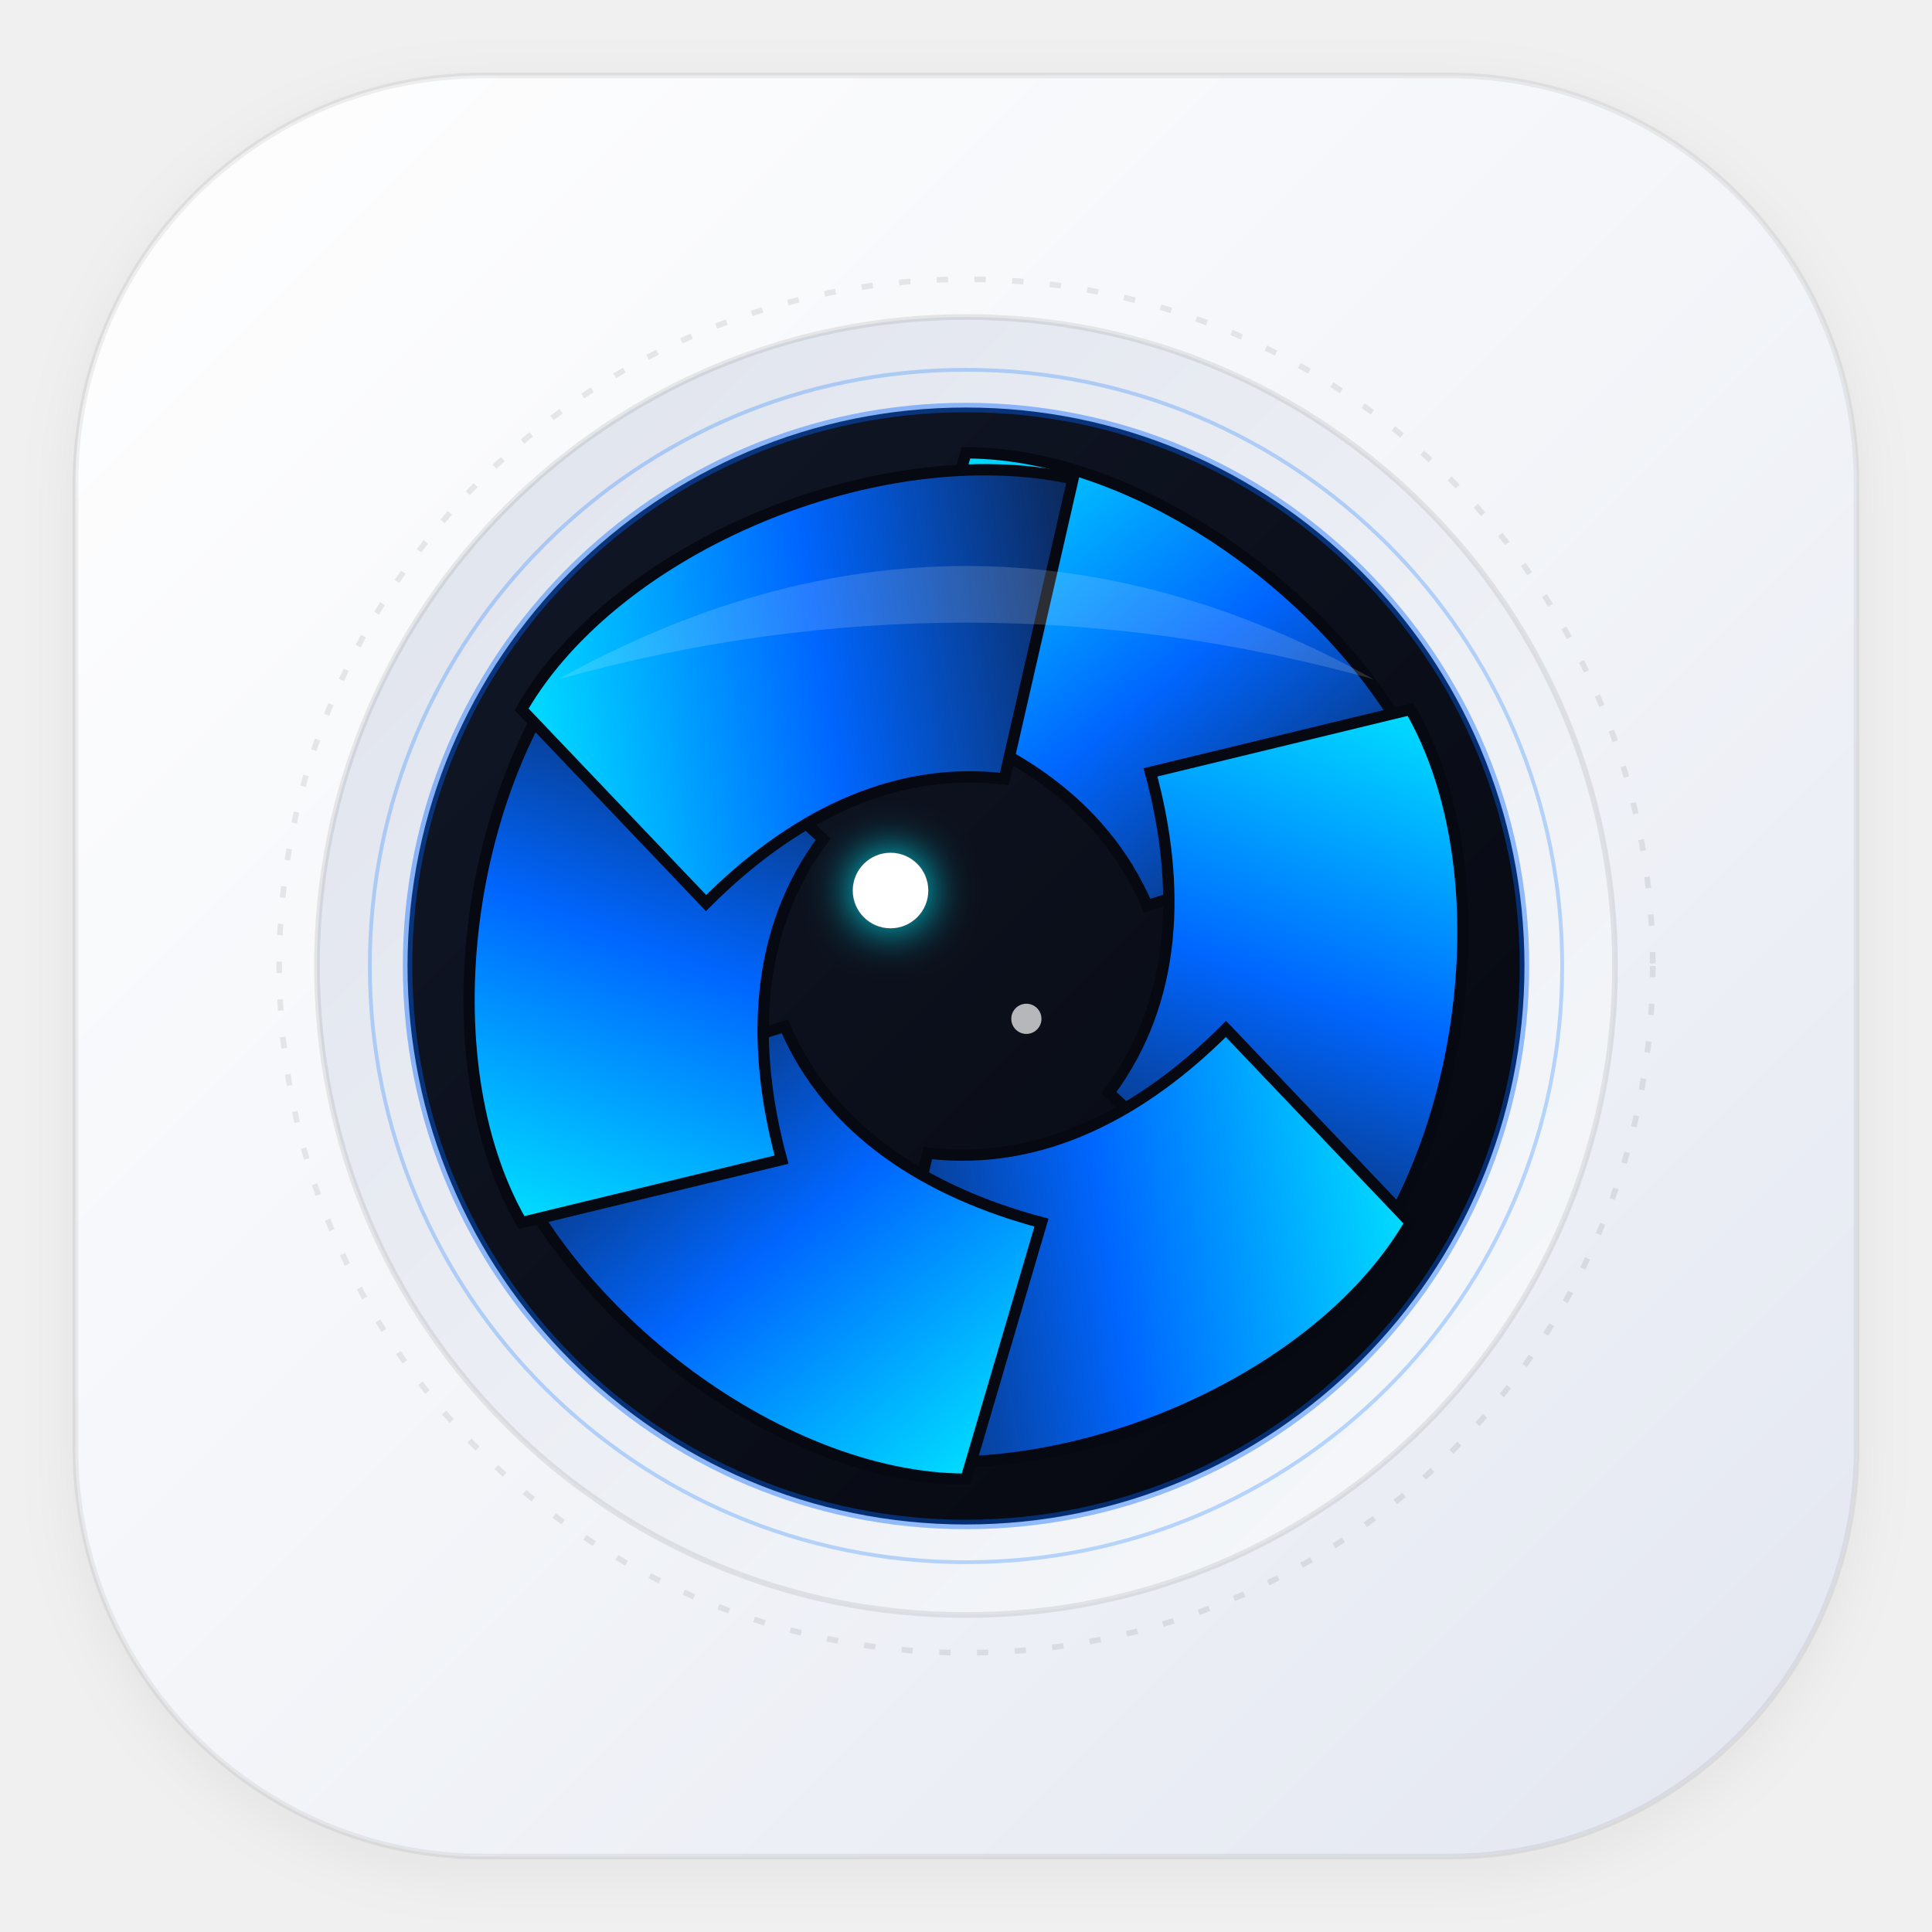
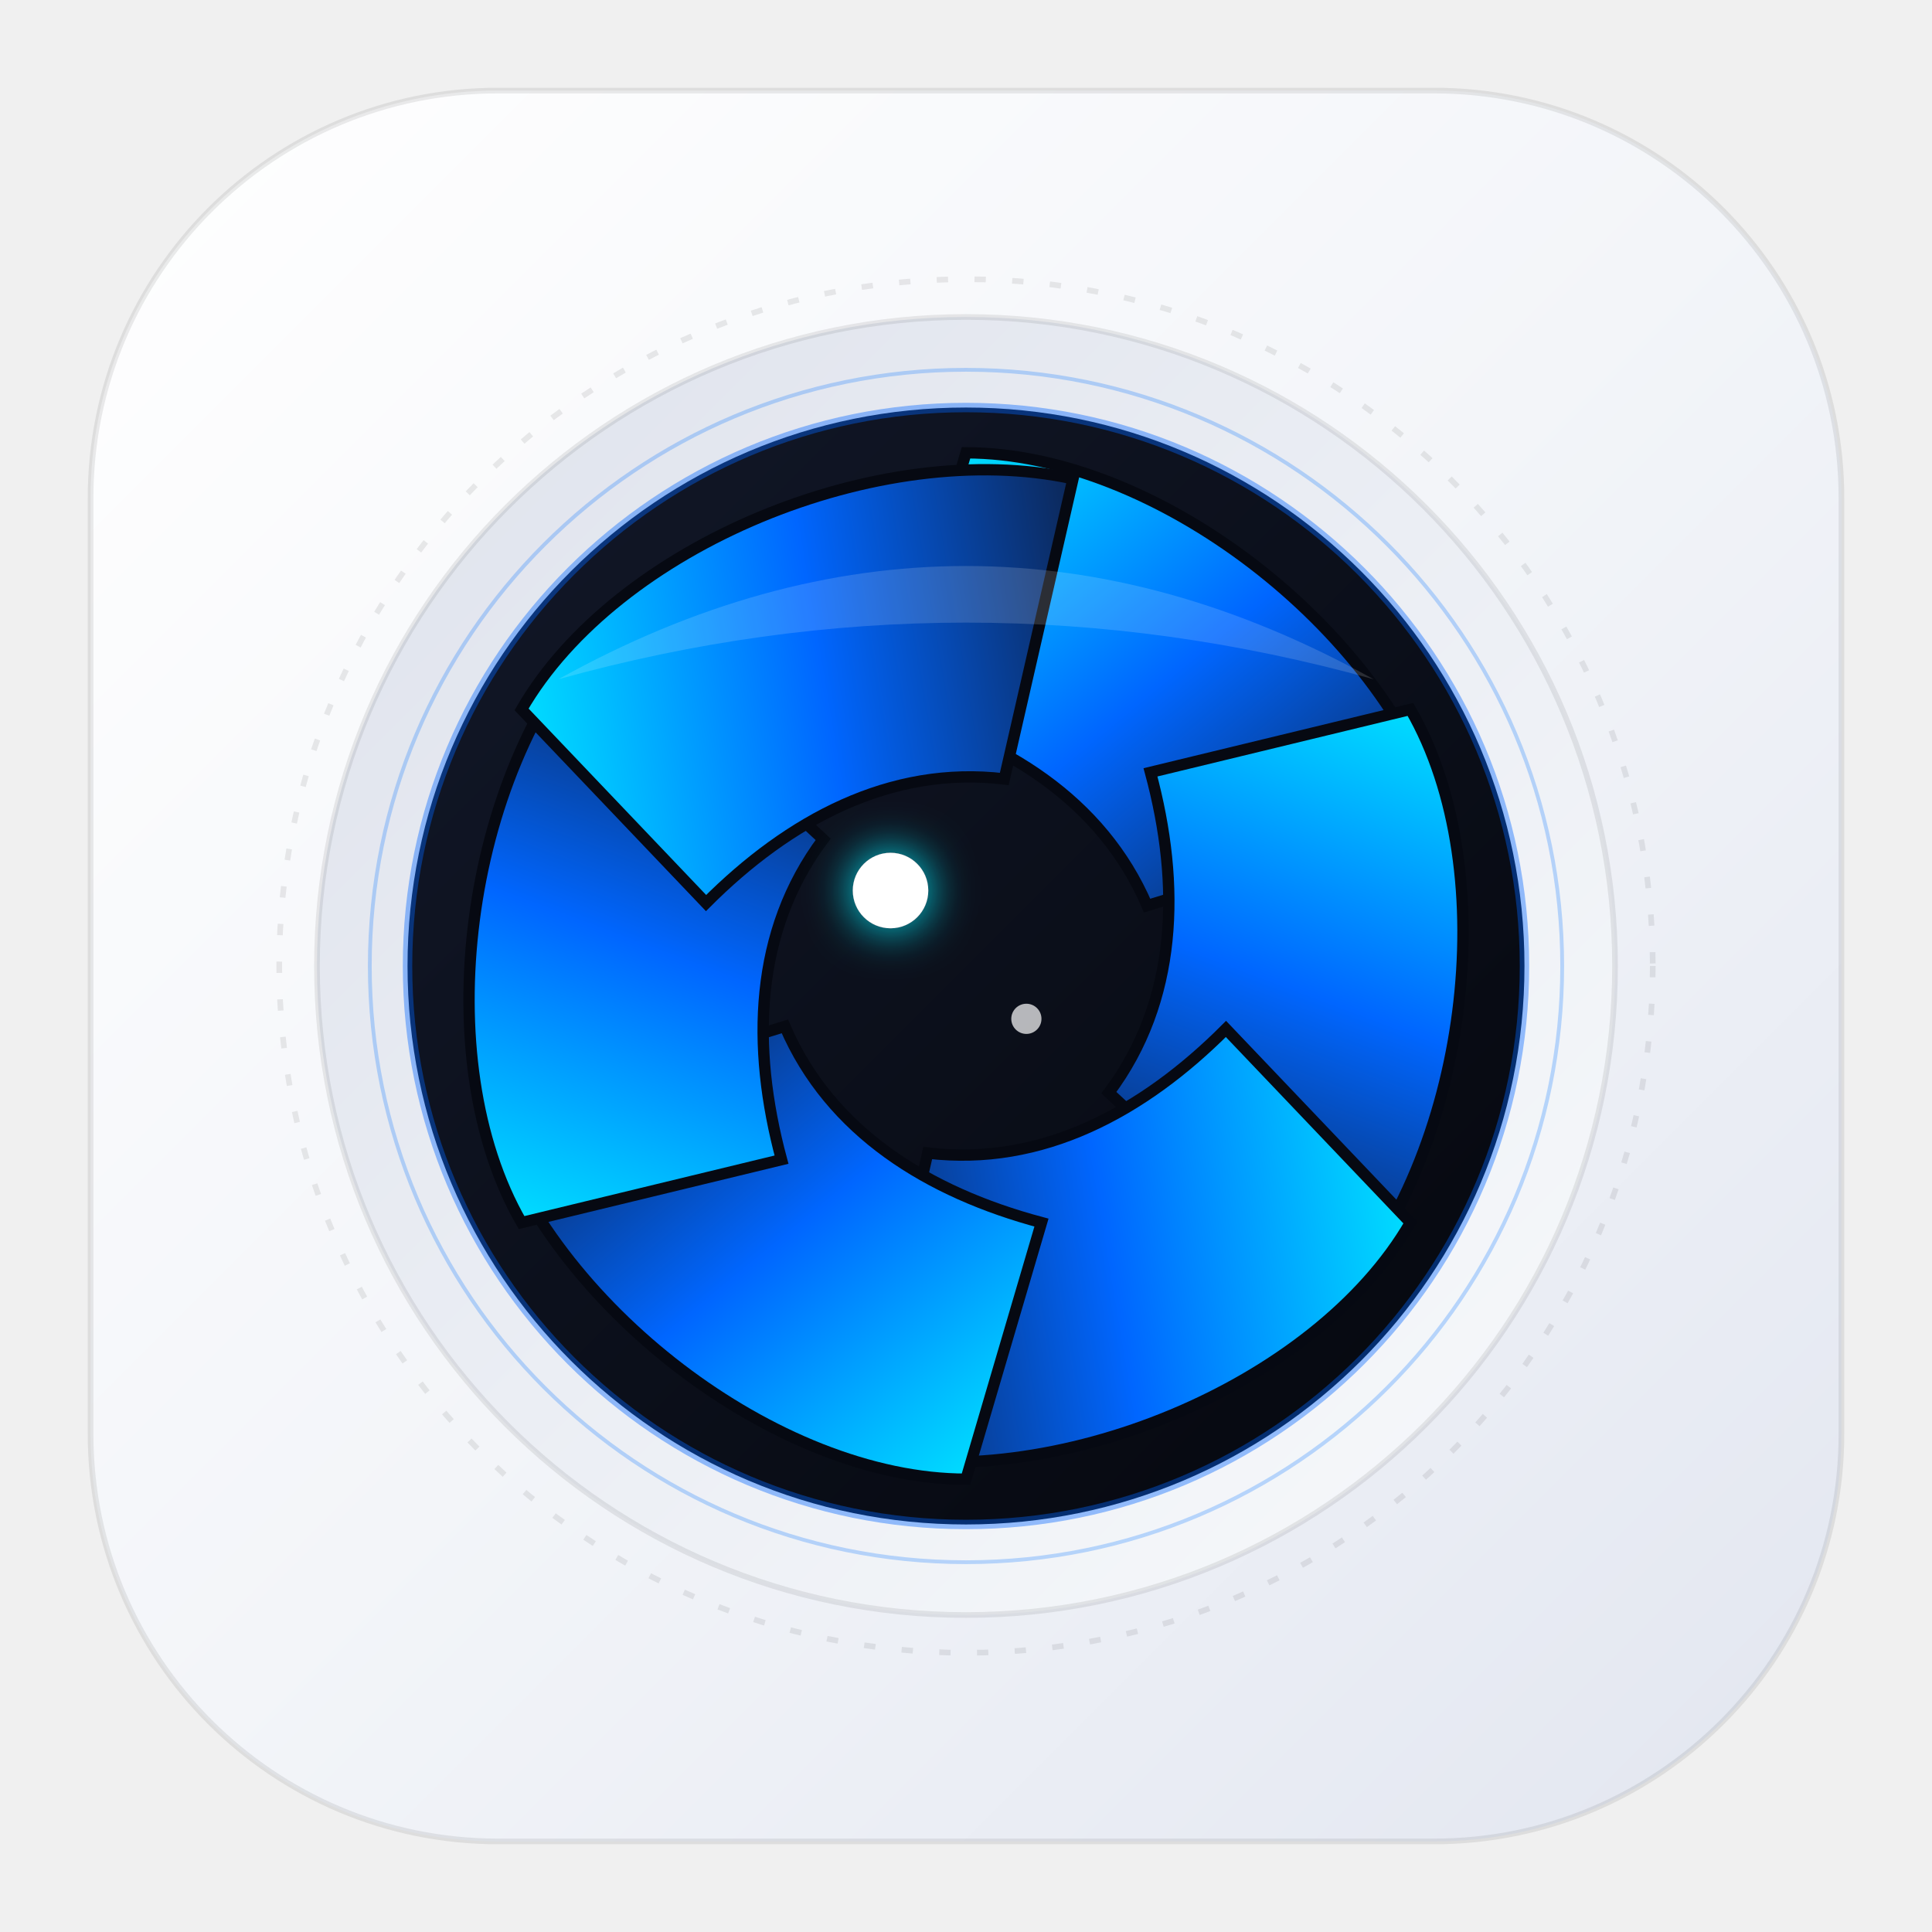
<svg xmlns="http://www.w3.org/2000/svg" viewBox="0 0 512 512" width="512" height="512">
  <defs>
    <linearGradient id="lightBgGrad2" x1="0%" y1="0%" x2="100%" y2="100%">
      <stop offset="0%" stop-color="#FFFFFF" />
      <stop offset="50%" stop-color="#F3F5F9" />
      <stop offset="100%" stop-color="#E2E6F0" />
    </linearGradient>
    <linearGradient id="lensMountGrad2" x1="0%" y1="0%" x2="100%" y2="100%">
      <stop offset="0%" stop-color="#DEE2EC" />
      <stop offset="100%" stop-color="#F8FAFC" />
    </linearGradient>
    <linearGradient id="irisChamber2" x1="0%" y1="0%" x2="100%" y2="100%">
      <stop offset="0%" stop-color="#121829" />
      <stop offset="100%" stop-color="#05070D" />
    </linearGradient>
    <linearGradient id="bladeGradLight2" x1="0%" y1="0%" x2="100%" y2="100%">
      <stop offset="0%" stop-color="#00F0FF" />
      <stop offset="50%" stop-color="#0066FF" />
      <stop offset="100%" stop-color="#10182E" />
    </linearGradient>
    <filter id="softShadow2" x="-10%" y="-10%" width="130%" height="130%">
      <feDropShadow dx="0" dy="16" stdDeviation="20" flood-color="#000000" flood-opacity="0.1" />
      <feDropShadow dx="0" dy="4" stdDeviation="8" flood-color="#000000" flood-opacity="0.06" />
    </filter>
  </defs>
-   <rect x="20" y="20" width="472" height="472" rx="108" fill="url(#lightBgGrad2)" stroke="rgba(0,0,0,0.06)" stroke-width="1.5" filter="url(#softShadow2)" />
+   <rect x="24" y="24" width="464" height="464" rx="108" fill="url(#lightBgGrad2)" stroke="rgba(0,0,0,0.08)" stroke-width="1.5" />
  <circle cx="256" cy="256" r="182" fill="none" stroke="rgba(0,0,0,0.08)" stroke-width="1.5" stroke-dasharray="3 7" />
  <circle cx="256" cy="256" r="172" fill="url(#lensMountGrad2)" stroke="rgba(0,0,0,0.08)" stroke-width="1.5" />
  <circle cx="256" cy="256" r="158" fill="none" stroke="#0072FF" stroke-opacity="0.25" stroke-width="1" />
  <circle cx="256" cy="256" r="148" fill="url(#irisChamber2)" stroke="rgba(0,102,255,0.4)" stroke-width="2.5" />
  <g transform="translate(256,256)">
    <path d="M 0,-136 C 50,-136 110,-90 126,-40 L 48,-16 C 36,-44 10,-60 -20,-68 Z" fill="url(#bladeGradLight2)" stroke="#060912" stroke-width="3" />
    <path d="M 0,-136 C 50,-136 110,-90 126,-40 L 48,-16 C 36,-44 10,-60 -20,-68 Z" fill="url(#bladeGradLight2)" stroke="#060912" stroke-width="3" transform="rotate(60)" />
    <path d="M 0,-136 C 50,-136 110,-90 126,-40 L 48,-16 C 36,-44 10,-60 -20,-68 Z" fill="url(#bladeGradLight2)" stroke="#060912" stroke-width="3" transform="rotate(120)" />
    <path d="M 0,-136 C 50,-136 110,-90 126,-40 L 48,-16 C 36,-44 10,-60 -20,-68 Z" fill="url(#bladeGradLight2)" stroke="#060912" stroke-width="3" transform="rotate(180)" />
    <path d="M 0,-136 C 50,-136 110,-90 126,-40 L 48,-16 C 36,-44 10,-60 -20,-68 Z" fill="url(#bladeGradLight2)" stroke="#060912" stroke-width="3" transform="rotate(240)" />
    <path d="M 0,-136 C 50,-136 110,-90 126,-40 L 48,-16 C 36,-44 10,-60 -20,-68 Z" fill="url(#bladeGradLight2)" stroke="#060912" stroke-width="3" transform="rotate(300)" />
  </g>
  <circle cx="236" cy="236" r="10" fill="#FFFFFF" filter="drop-shadow(0 0 6px #00F0FF)" />
  <circle cx="272" cy="270" r="4" fill="#FFFFFF" opacity="0.7" />
  <path d="M 148 180 Q 256 120 364 180 Q 256 150 148 180 Z" fill="#FFFFFF" fill-opacity="0.15" />
</svg>
